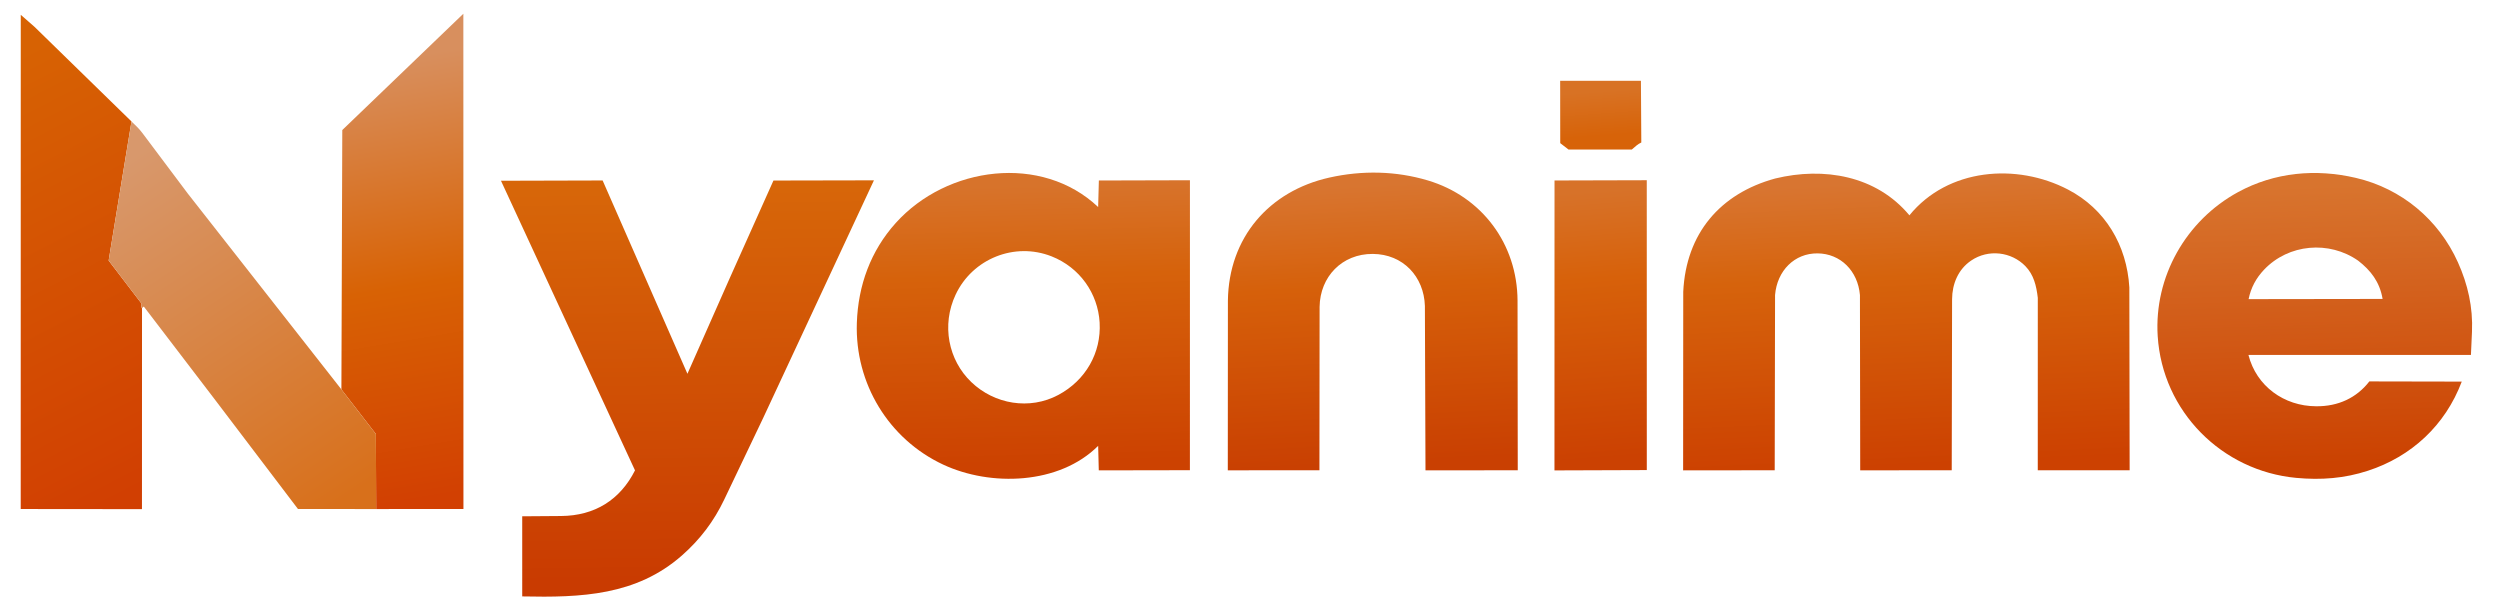
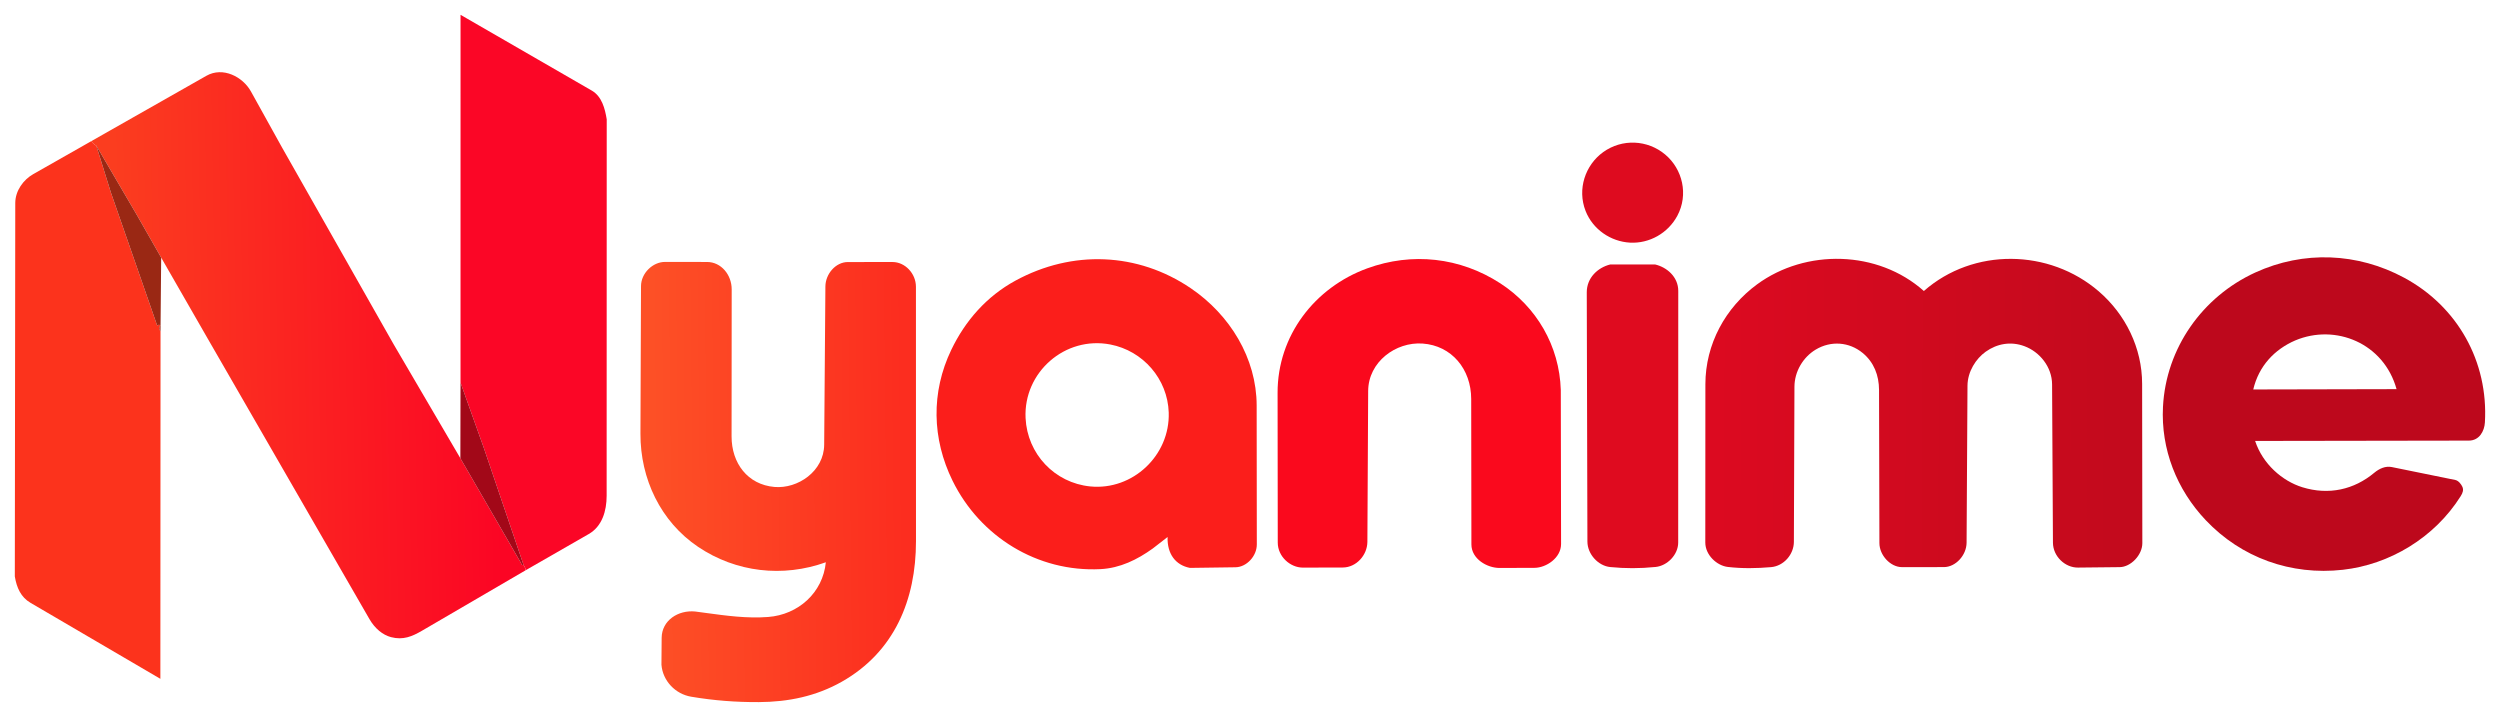
- <svg xmlns="http://www.w3.org/2000/svg" viewBox="190 135 1680 410" preserveAspectRatio="xMinYMid meet">
+ <svg xmlns="http://www.w3.org/2000/svg" width="1764.44" height="505.996" viewBox="143.31 73.902 1764.44 505.996">
  <defs>
-     <linearGradient id="grad1" x1="1466.19" y1="257.093" x2="1474.94" y2="447.892" gradientUnits="userSpaceOnUse">
-       <stop offset="0%" style="stop-color: rgb(216, 117, 49);" />
-       <stop offset="33.508%" style="stop-color: rgb(214, 99, 12);" />
-       <stop offset="100%" style="stop-color: rgb(204, 65, 1);" />
+     <linearGradient id="grad1" x1="495.782" y1="321.6" x2="225.825" y2="326.389" gradientUnits="userSpaceOnUse">
+       <stop offset="0%" style="stop-color: rgb(251, 5, 36);" />
+       <stop offset="100%" style="stop-color: rgb(251, 61, 31);" />
    </linearGradient>
  </defs>
  <defs>
-     <linearGradient id="grad2" x1="874.991" y1="259.699" x2="879.991" y2="446.633" gradientUnits="userSpaceOnUse">
-       <stop offset="0%" style="stop-color: rgb(215, 115, 43);" />
-       <stop offset="32.62%" style="stop-color: rgb(214, 98, 11);" />
-       <stop offset="100%" style="stop-color: rgb(204, 66, 1);" />
+     <linearGradient id="grad2" x1="1354.47" y1="364.881" x2="1645.47" y2="366.11" gradientUnits="userSpaceOnUse">
+       <stop offset="0%" style="stop-color: rgb(220, 10, 32);" />
+       <stop offset="100%" style="stop-color: rgb(195, 10, 29);" />
    </linearGradient>
  </defs>
  <defs>
-     <linearGradient id="grad3" x1="649.587" y1="262.674" x2="653.36" y2="524.647" gradientUnits="userSpaceOnUse">
-       <stop offset="0%" style="stop-color: rgb(215, 102, 9);" />
-       <stop offset="100%" style="stop-color: rgb(201, 59, 1);" />
-     </linearGradient>
-   </defs>
-   <defs>
-     <linearGradient id="grad4" x1="1742.3" y1="259.858" x2="1747.69" y2="446.78" gradientUnits="userSpaceOnUse">
-       <stop offset="0%" style="stop-color: rgb(216, 116, 46);" />
-       <stop offset="100%" style="stop-color: rgb(203, 66, 1);" />
-     </linearGradient>
-   </defs>
-   <defs>
-     <linearGradient id="grad5" x1="1107.32" y1="259.48" x2="1116.92" y2="446.233" gradientUnits="userSpaceOnUse">
-       <stop offset="0%" style="stop-color: rgb(216, 117, 48);" />
-       <stop offset="36.364%" style="stop-color: rgb(214, 96, 10);" />
-       <stop offset="100%" style="stop-color: rgb(201, 64, 2);" />
-     </linearGradient>
-   </defs>
-   <defs>
-     <linearGradient id="grad6" x1="437.585" y1="177.666" x2="486.671" y2="468.553" gradientUnits="userSpaceOnUse">
-       <stop offset="0%" style="stop-color: rgb(216, 143, 94);" />
-       <stop offset="51.525%" style="stop-color: rgb(216, 98, 4);" />
-       <stop offset="100%" style="stop-color: rgb(210, 64, 2);" />
-     </linearGradient>
-   </defs>
-   <defs>
-     <linearGradient id="grad7" x1="178.649" y1="183.583" x2="314.612" y2="447.634" gradientUnits="userSpaceOnUse">
-       <stop offset="0%" style="stop-color: rgb(215, 98, 3);" />
-       <stop offset="100%" style="stop-color: rgb(209, 63, 2);" />
-     </linearGradient>
-   </defs>
-   <defs>
-     <linearGradient id="grad8" x1="281.264" y1="239.319" x2="430.717" y2="464.183" gradientUnits="userSpaceOnUse">
-       <stop offset="0%" style="stop-color: rgb(216, 152, 108);" />
-       <stop offset="100%" style="stop-color: rgb(216, 112, 27);" />
-     </linearGradient>
-   </defs>
-   <defs>
-     <linearGradient id="grad9" x1="1258.01" y1="263.679" x2="1272.05" y2="443.13" gradientUnits="userSpaceOnUse">
-       <stop offset="0%" style="stop-color: rgb(215, 114, 41);" />
-       <stop offset="32.778%" style="stop-color: rgb(215, 97, 10);" />
-       <stop offset="100%" style="stop-color: rgb(203, 65, 2);" />
-     </linearGradient>
-   </defs>
-   <defs>
-     <linearGradient id="grad10" x1="1263.87" y1="196.399" x2="1266.11" y2="226.316" gradientUnits="userSpaceOnUse">
-       <stop offset="0%" style="stop-color: rgb(216, 114, 36);" />
-       <stop offset="100%" style="stop-color: rgb(215, 99, 9);" />
+     <linearGradient id="grad3" x1="781.207" y1="412.098" x2="604.216" y2="413.888" gradientUnits="userSpaceOnUse">
+       <stop offset="0%" style="stop-color: rgb(252, 45, 31);" />
+       <stop offset="100%" style="stop-color: rgb(253, 80, 38);" />
    </linearGradient>
  </defs>
  <defs>
</defs>
-   <path d="M1514.59,310.111 C1505.9,316.012 1501.83,325.808 1501.8,336.145 C1501.8,336.145 1501.56,451.016 1501.56,451.016 C1501.56,451.016 1440.06,451.06 1440.06,451.06 C1440.06,451.06 1439.88,333.266 1439.88,333.266 C1438.47,316.949 1426.75,305.423 1411.43,305.267 C1395.91,305.108 1384.2,316.894 1382.84,333.252 C1382.84,333.252 1382.6,451.016 1382.6,451.016 C1382.6,451.016 1321.06,451.087 1321.06,451.087 C1321.06,451.087 1321.14,331.088 1321.14,331.088 C1323.02,291.919 1345.85,265.109 1382.94,254.947 C1415.61,247.014 1450.9,252.961 1473.12,279.701 C1498.97,247.974 1545.11,244.393 1579.64,262.349 C1604.69,275.374 1619.26,299.765 1620.92,328.162 C1620.92,328.162 1621.12,451.035 1621.12,451.035 C1621.12,451.035 1559.38,451.038 1559.38,451.038 C1559.38,451.038 1559.4,335.133 1559.4,335.133 C1558.45,327.03 1556.71,319.664 1551.05,313.838 C1541.7,304.211 1526.22,302.202 1514.59,310.111 Z " fill="url(#grad1)" />
-   <path d="M928.38,451.083 C928.38,451.083 927.964,434.605 927.964,434.605 C901.741,460.793 855.599,462.085 823.79,447.202 C787.091,430.032 764.454,392.597 765.799,352.047 C766.636,326.799 775.088,303.569 791.931,284.856 C826.399,246.564 890.063,238.267 927.952,274.123 C927.952,274.123 928.433,256.293 928.433,256.293 C928.433,256.293 989.635,256.123 989.635,256.123 C989.635,256.123 989.614,450.971 989.614,450.971 C989.614,450.971 928.38,451.083 928.38,451.083 Z M901.238,400.381 C919.5,390.605 930.138,372.175 928.947,351.702 C927.816,332.274 915.688,314.783 896.66,307.266 C871.908,297.489 843.556,308.766 832.167,333.023 C822.621,353.358 827.206,376.896 842.708,391.755 C858.318,406.719 881.95,410.706 901.238,400.381 Z " fill="url(#grad2)" fill-rule="evenodd" clip-rule="evenodd" />
-   <path d="M676.693,470.678 C669.703,485.322 660.489,497.52 648.206,508.316 C617.617,535.204 580.641,536.642 540.933,535.79 C540.933,535.79 540.93,481.955 540.93,481.955 C540.93,481.955 566.998,481.761 566.998,481.761 C589.785,481.591 606.729,470.848 616.724,451.095 C616.724,451.095 526.655,256.466 526.655,256.466 C526.655,256.466 594.965,256.275 594.965,256.275 C594.965,256.275 651.949,386.181 651.949,386.181 C651.949,386.181 680.294,322.112 680.294,322.112 C680.294,322.112 709.762,256.319 709.762,256.319 C709.762,256.319 777.289,256.181 777.289,256.181 C777.289,256.181 702.89,415.794 702.89,415.794 C702.89,415.794 676.693,470.678 676.693,470.678 Z " fill="url(#grad3)" />
-   <path d="M1746.44,408.011 C1761.29,408.176 1773.68,402.327 1782.2,391.311 C1782.2,391.311 1844.3,391.435 1844.3,391.435 C1833.19,420.973 1810.22,441.934 1781.24,451.339 C1765.53,456.489 1749.79,457.708 1733,456.129 C1683.1,451.439 1643.17,411.526 1639.97,360.866 C1637.45,320.976 1658.99,283.162 1693.96,264.106 C1718.53,250.714 1746.24,248.258 1773.12,254.534 C1803.85,261.712 1828.75,282.505 1841.72,311.268 C1848.38,326.042 1851.9,341.535 1851.17,357.991 C1851.17,357.991 1850.47,373.506 1850.47,373.506 C1850.47,373.506 1700.95,373.506 1700.95,373.506 C1706.26,394.441 1724.85,407.95 1746.44,408.011 Z M1791.1,335.884 C1789.19,324.405 1783.01,316.61 1774.67,310.16 C1755.16,296.497 1727.9,298.863 1711.42,316.261 C1706.11,321.869 1702.6,328.331 1701.06,336.015 C1701.06,336.015 1791.1,335.884 1791.1,335.884 Z " fill="url(#grad4)" fill-rule="evenodd" clip-rule="evenodd" />
-   <path d="M1112.49,305.634 C1091.87,305.52 1077.07,320.927 1076.77,341.175 C1076.77,341.175 1076.66,451.013 1076.66,451.013 C1076.66,451.013 1015.08,451.05 1015.08,451.05 C1015.08,451.05 1015.15,337.098 1015.15,337.098 C1015.67,294.638 1042.79,263.412 1083.31,254.335 C1105.42,249.381 1128.13,249.863 1149.53,256.256 C1185.84,267.099 1209.66,298.961 1209.79,337.134 C1209.79,337.134 1209.93,451.027 1209.93,451.027 C1209.93,451.027 1147.93,451.068 1147.93,451.068 C1147.93,451.068 1147.53,340.568 1147.53,340.568 C1146.91,320.895 1132.84,305.746 1112.49,305.634 Z " fill="url(#grad5)" />
-   <path d="M442.798,477.077 C442.798,477.077 442.591,426.668 442.591,426.668 C442.591,426.668 419.423,396.688 419.423,396.688 C419.423,396.688 420.019,222.388 420.019,222.388 C420.019,222.388 501.376,144.226 501.376,144.226 C501.376,144.226 501.433,477.032 501.433,477.032 C501.433,477.032 442.798,477.077 442.798,477.077 Z " fill="url(#grad6)" />
-   <path d="M278.362,216.626 C278.362,216.626 263.008,310.09 263.008,310.09 C263.008,310.09 285.181,339.104 285.181,339.104 C285.001,340.191 284.816,341.373 285.432,342.14 C285.432,342.14 285.401,477.143 285.401,477.143 C285.401,477.143 203.917,477.058 203.917,477.058 C203.917,477.058 203.955,144.953 203.955,144.953 C203.955,144.953 213.172,153.016 213.172,153.016 C213.172,153.016 278.362,216.626 278.362,216.626 Z " fill="url(#grad7)" />
-   <path d="M419.423,396.688 C419.423,396.688 442.591,426.668 442.591,426.668 C442.591,426.668 442.798,477.077 442.798,477.077 C442.798,477.077 390.241,477.053 390.241,477.053 C390.241,477.053 334.019,403.003 334.019,403.003 C334.019,403.003 286.683,341.058 286.683,341.058 C286.234,341.152 285.653,341.778 285.432,342.14 C284.816,341.373 285.001,340.191 285.181,339.104 C285.181,339.104 263.008,310.09 263.008,310.09 C263.008,310.09 278.362,216.626 278.362,216.626 C280.904,219.106 283.265,221.174 285.712,224.435 C285.712,224.435 316.165,265.034 316.165,265.034 C316.165,265.034 419.423,396.688 419.423,396.688 Z " fill="url(#grad8)" />
-   <path d="M1296.65,450.889 C1296.65,450.889 1234.6,451.111 1234.6,451.111 C1234.6,451.111 1234.64,256.277 1234.64,256.277 C1234.64,256.277 1296.63,256.108 1296.63,256.108 C1296.63,256.108 1296.65,450.889 1296.65,450.889 Z " fill="url(#grad9)" />
-   <path d="M1286.58,235.473 C1286.58,235.473 1244.03,235.478 1244.03,235.478 C1244.03,235.478 1238.48,231.189 1238.48,231.189 C1238.48,231.189 1238.43,189.285 1238.43,189.285 C1238.43,189.285 1292.71,189.302 1292.71,189.302 C1292.71,189.302 1292.96,230.75 1292.96,230.75 C1290.56,231.889 1289.04,233.344 1286.58,235.473 Z " fill="url(#grad10)" />
+   <path d="M468.221 397.321 510.852 471.001C511.318 471.806 511.419 472.377 511.669 472.565C511.919 472.753 512.589 472.734 512.836 472.672C512.966 473.056 513.189 473.392 513.419 473.74C513.875 474.429 514.363 475.166 514.24 476.415L441.125 519.061C434.218 523.09 427.833 525.836 419.276 523.577C413.426 522.033 407.906 517.527 404.031 510.806L290.023 313.086L257.061 255.716L240.068 225.928L211.295 176.761C210.068 176.004 208.733 175.075 207.75 173.516L288.999 127.382C300.646 120.769 314.672 128.102 320.423 138.465L342.303 177.896L421.132 316.908Z" fill="url(#grad1)" fill-rule="nonzero" />
+   <path d="M1531.28 456.879C1531.23 465.824 1523.52 474.137 1515.28 474.144L1485.68 474.172C1477.56 474.179 1469.77 465.802 1469.75 457.2L1469.49 349.082C1469.46 338.8 1465.88 329.559 1457.95 323.03C1448.44 315.191 1435.53 314.179 1424.75 320.663C1415.89 325.993 1409.83 336.095 1409.79 346.833L1409.39 456.312C1409.36 465.223 1402.24 473.406 1393.26 474.176C1383.0 475.056 1373.02 475.229 1362.75 474.039C1354.98 473.139 1346.87 465.592 1346.87 456.813L1346.93 345.103C1346.95 316.767 1361.07 290.998 1383.39 274.611C1417.68 249.442 1468.55 250.275 1501.13 279.283C1536.09 248.577 1589.64 249.414 1624.62 279.575C1643.5 295.856 1655.14 319.477 1655.17 344.769L1655.32 457.197C1655.34 465.699 1647.08 474.09 1639.39 474.172L1609.91 474.487C1600.76 474.585 1592.28 466.526 1592.23 456.916L1591.62 345.164C1591.55 332.839 1582.86 322.193 1572.05 318.21C1562.53 314.7 1552.81 316.383 1544.75 322.144C1537.9 327.038 1531.97 336.121 1531.92 346.171Z" fill="url(#grad2)" fill-rule="nonzero" />
+   <path d="M737.488 555.013C719.304 565.317 699.64 569.318 678.984 569.432C662.701 569.523 647.116 568.317 631.153 565.63C619.838 563.726 611.049 554.351 610.141 543.06L610.29 524.077C610.387 511.759 621.967 504.296 634.001 505.491C636.459 505.812 638.91 506.147 641.357 506.481C656.057 508.487 670.591 510.472 685.428 509.352C706.605 507.755 724.087 492.301 726.163 470.732C695.849 481.634 662.741 477.861 636.016 459.858C609.554 442.032 595.204 411.819 595.324 380.034L595.72 275.828C595.754 266.677 604.067 258.758 612.606 258.767L642.326 258.796C652.278 258.805 659.731 267.849 659.722 278.126L659.639 381.911C659.623 400.773 670.933 415.921 689.883 417.581C706.358 419.024 724.848 406.506 724.993 387.785L725.855 276.089C725.923 267.236 733.116 258.848 741.726 258.844L773.284 258.831C781.975 258.828 789.754 266.855 789.756 276.29L789.79 455.846C789.798 497.326 774.466 534.057 737.488 555.013Z" fill="url(#grad3)" fill-rule="nonzero" />
+   <path d="M514.24 476.415C514.363 475.166 513.875 474.429 513.419 473.74C513.189 473.392 512.966 473.056 512.836 472.672L484.822 390.144L468.333 343.966L468.349 84.363L560.959 137.827C568.081 141.939 570.295 150.547 571.521 158.149L571.462 423.833C571.46 434.483 568.284 445.379 558.87 450.785Z" fill="rgb(251,6,38)" fill-rule="nonzero" />
+   <path d="M967.361 452.909 956.936 460.999C946.009 468.868 933.84 474.889 919.995 475.581C875.508 477.802 835.013 452.662 815.622 413.235C801.041 383.589 800.338 350.742 814.71 320.786C824.571 300.235 839.664 283.033 860.02 271.954C900.099 250.141 946.289 251.916 983.752 277.346C1011.31 296.055 1030.19 326.638 1030.23 360.107L1030.34 458.164C1030.35 466.417 1023.09 474.157 1015.32 474.265L983.128 474.711C972.925 472.747 966.997 464.773 967.361 452.909ZM912.787 417.216C942.671 420.171 969.165 395.373 968.168 365.005C967.392 341.404 950.087 321.502 926.965 317.033C895.015 310.858 865.594 336.636 867.137 368.966C868.347 394.303 887.681 414.734 912.787 417.216Z" fill="rgb(251,30,27)" fill-rule="nonzero" />
+   <path d="M1818.92 407.646C1822.63 404.56 1826.95 402.64 1831.43 403.552L1876.16 412.653C1878.59 413.149 1880.42 415.82 1881.15 417.378C1882.18 419.556 1881.55 421.642 1880.03 424.049C1861.51 453.479 1829.8 472.348 1796.88 476.038C1760.19 480.153 1725.16 467.531 1700.08 441.048C1679.54 419.359 1668.35 390.906 1669.89 361.017C1672.02 319.502 1697.79 283.299 1735.01 266.245C1769.2 250.583 1807.26 252.265 1840.03 269.872C1877.74 290.134 1899.63 329.052 1897.09 372.089C1896.74 378.16 1893.16 384.855 1885.79 384.867L1734.92 385.11C1740.3 401.392 1754.05 413.379 1768.22 417.778C1786.91 423.577 1804.77 419.425 1818.92 407.646ZM1834.74 348.551C1825.76 316.072 1791.65 302.166 1763.18 314.198C1748.6 320.521 1737.54 332.149 1733.6 348.777L1834.74 348.551Z" fill="rgb(189,8,28)" fill-rule="nonzero" />
+   <path d="M207.75 173.516C208.733 175.075 210.068 176.004 211.295 176.761L221.532 209.656L254.296 303.838C254.908 303.113 255.684 302.709 256.448 303.711C255.219 305.506 255.818 306.849 256.607 307.64L256.495 553.003L164.811 499.339C158.037 495.374 155.093 488.699 153.771 480.771L154.085 217.222C154.096 208.449 159.88 200.712 166.77 196.797Z" fill="rgb(252,51,28)" fill-rule="nonzero" />
+   <path d="M1181.65 355.474C1181.62 334.39 1167.82 317.792 1147.34 316.368C1128.4 315.051 1109.04 329.322 1108.93 349.836L1108.38 456.308C1108.33 465.776 1100.47 474.406 1091.06 474.431L1062.89 474.507C1053.89 474.531 1045.13 466.688 1045.12 456.847L1045.0 351.105C1044.95 310.807 1071.14 276.834 1108.29 263.3C1139.89 251.79 1173.74 255.412 1202.2 273.879C1227.7 290.418 1243.93 317.969 1244.88 349.161L1245.08 457.82C1245.1 467.762 1234.46 474.638 1226.35 474.667L1201.7 474.754C1192.95 474.785 1181.8 468.441 1181.79 458.107Z" fill="rgb(250,9,29)" fill-rule="nonzero" />
+   <path d="M1311.83 474.05C1300.51 475.186 1290.4 475.164 1279.72 474.107C1271.35 473.278 1263.69 465.068 1263.67 456.137L1263.21 280.237C1263.18 269.969 1270.97 262.77 1279.69 260.579L1311.37 260.536C1319.69 262.447 1327.79 269.289 1327.79 279.248L1327.74 456.795C1327.74 465.487 1319.98 473.232 1311.83 474.05Z" fill="rgb(223,11,31)" fill-rule="nonzero" />
+   <path d="M1327.14 226.174C1320.56 238.477 1307.38 245.913 1293.66 245.147C1280.2 244.394 1267.49 235.878 1262.36 222.741C1256.38 207.426 1262.12 190.394 1274.79 181.272C1288.16 171.644 1306.09 172.515 1318.53 182.935C1330.88 193.285 1335.1 211.29 1327.14 226.174Z" fill="rgb(222,11,31)" fill-rule="nonzero" />
+   <path d="M257.061 255.716 256.607 307.64C255.818 306.849 255.219 305.506 256.448 303.711C255.684 302.709 254.908 303.113 254.296 303.838L221.532 209.656L211.295 176.761L240.068 225.928Z" fill="rgb(154,40,20)" fill-rule="nonzero" />
+   <path d="M512.836 472.672C512.589 472.734 511.919 472.753 511.669 472.565C511.419 472.377 511.318 471.806 510.852 471.001L468.221 397.321L468.333 343.966L484.822 390.144Z" fill="rgb(162,8,24)" fill-rule="nonzero" />
</svg>
